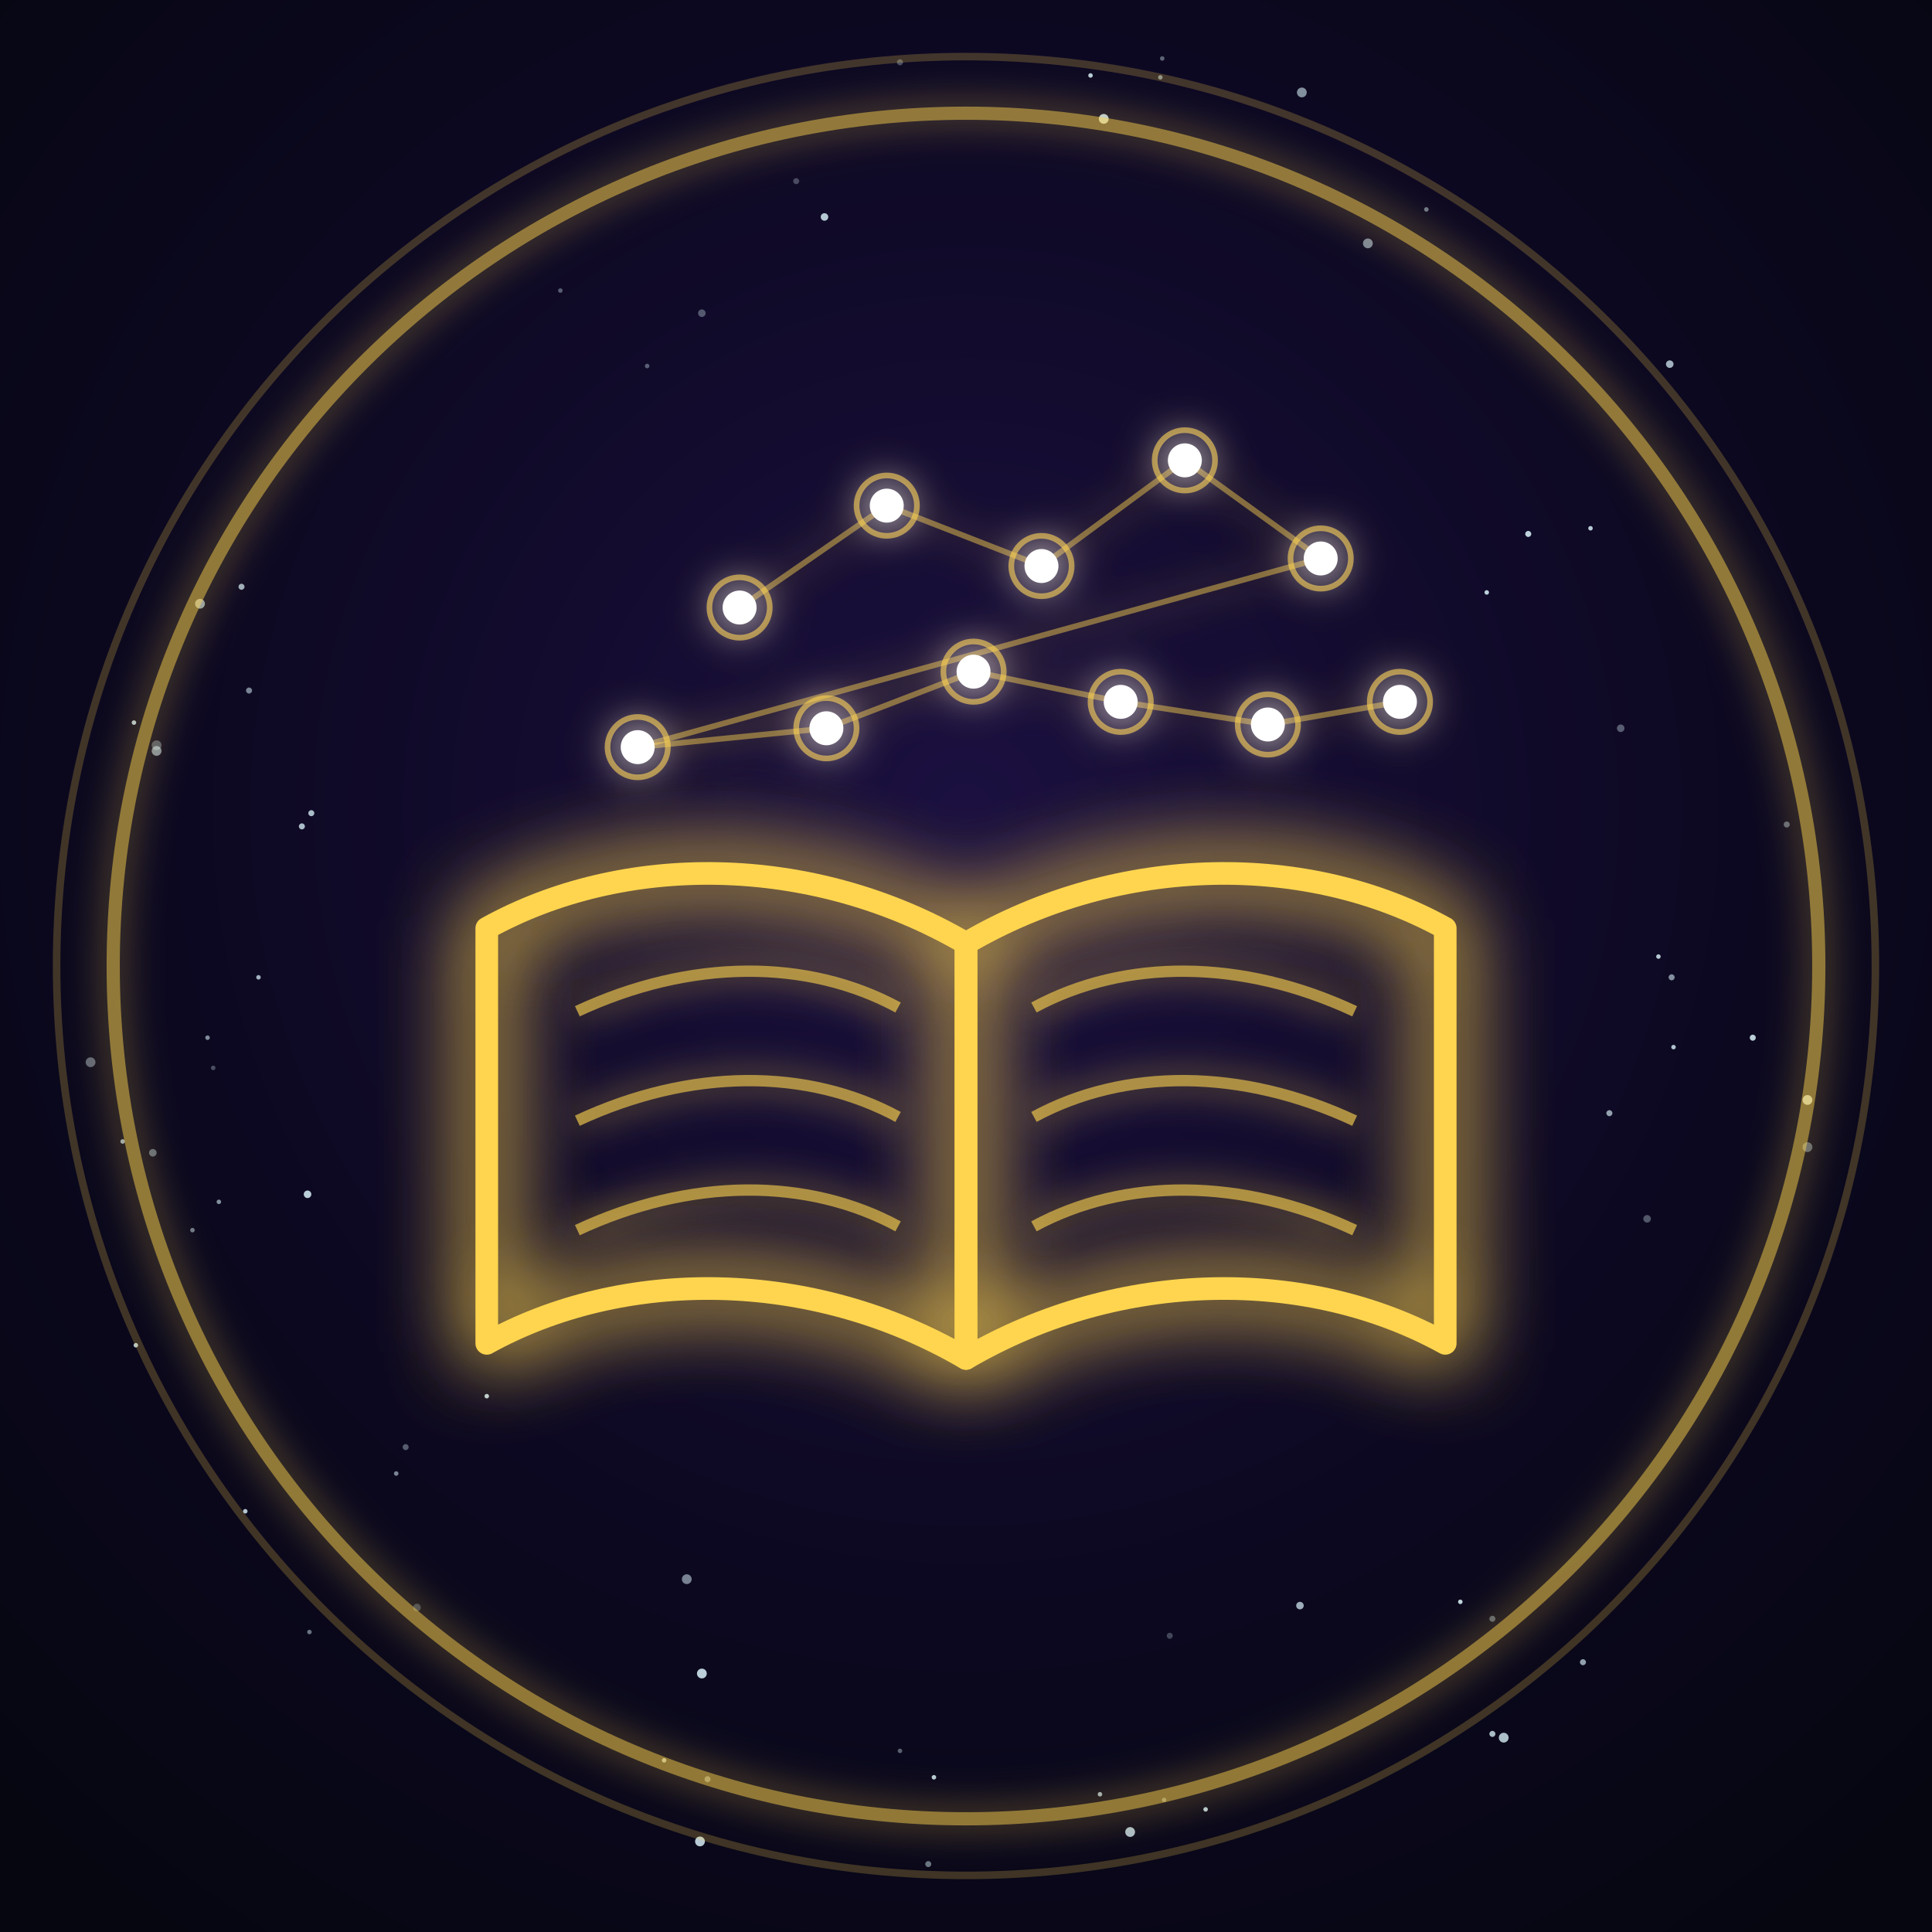
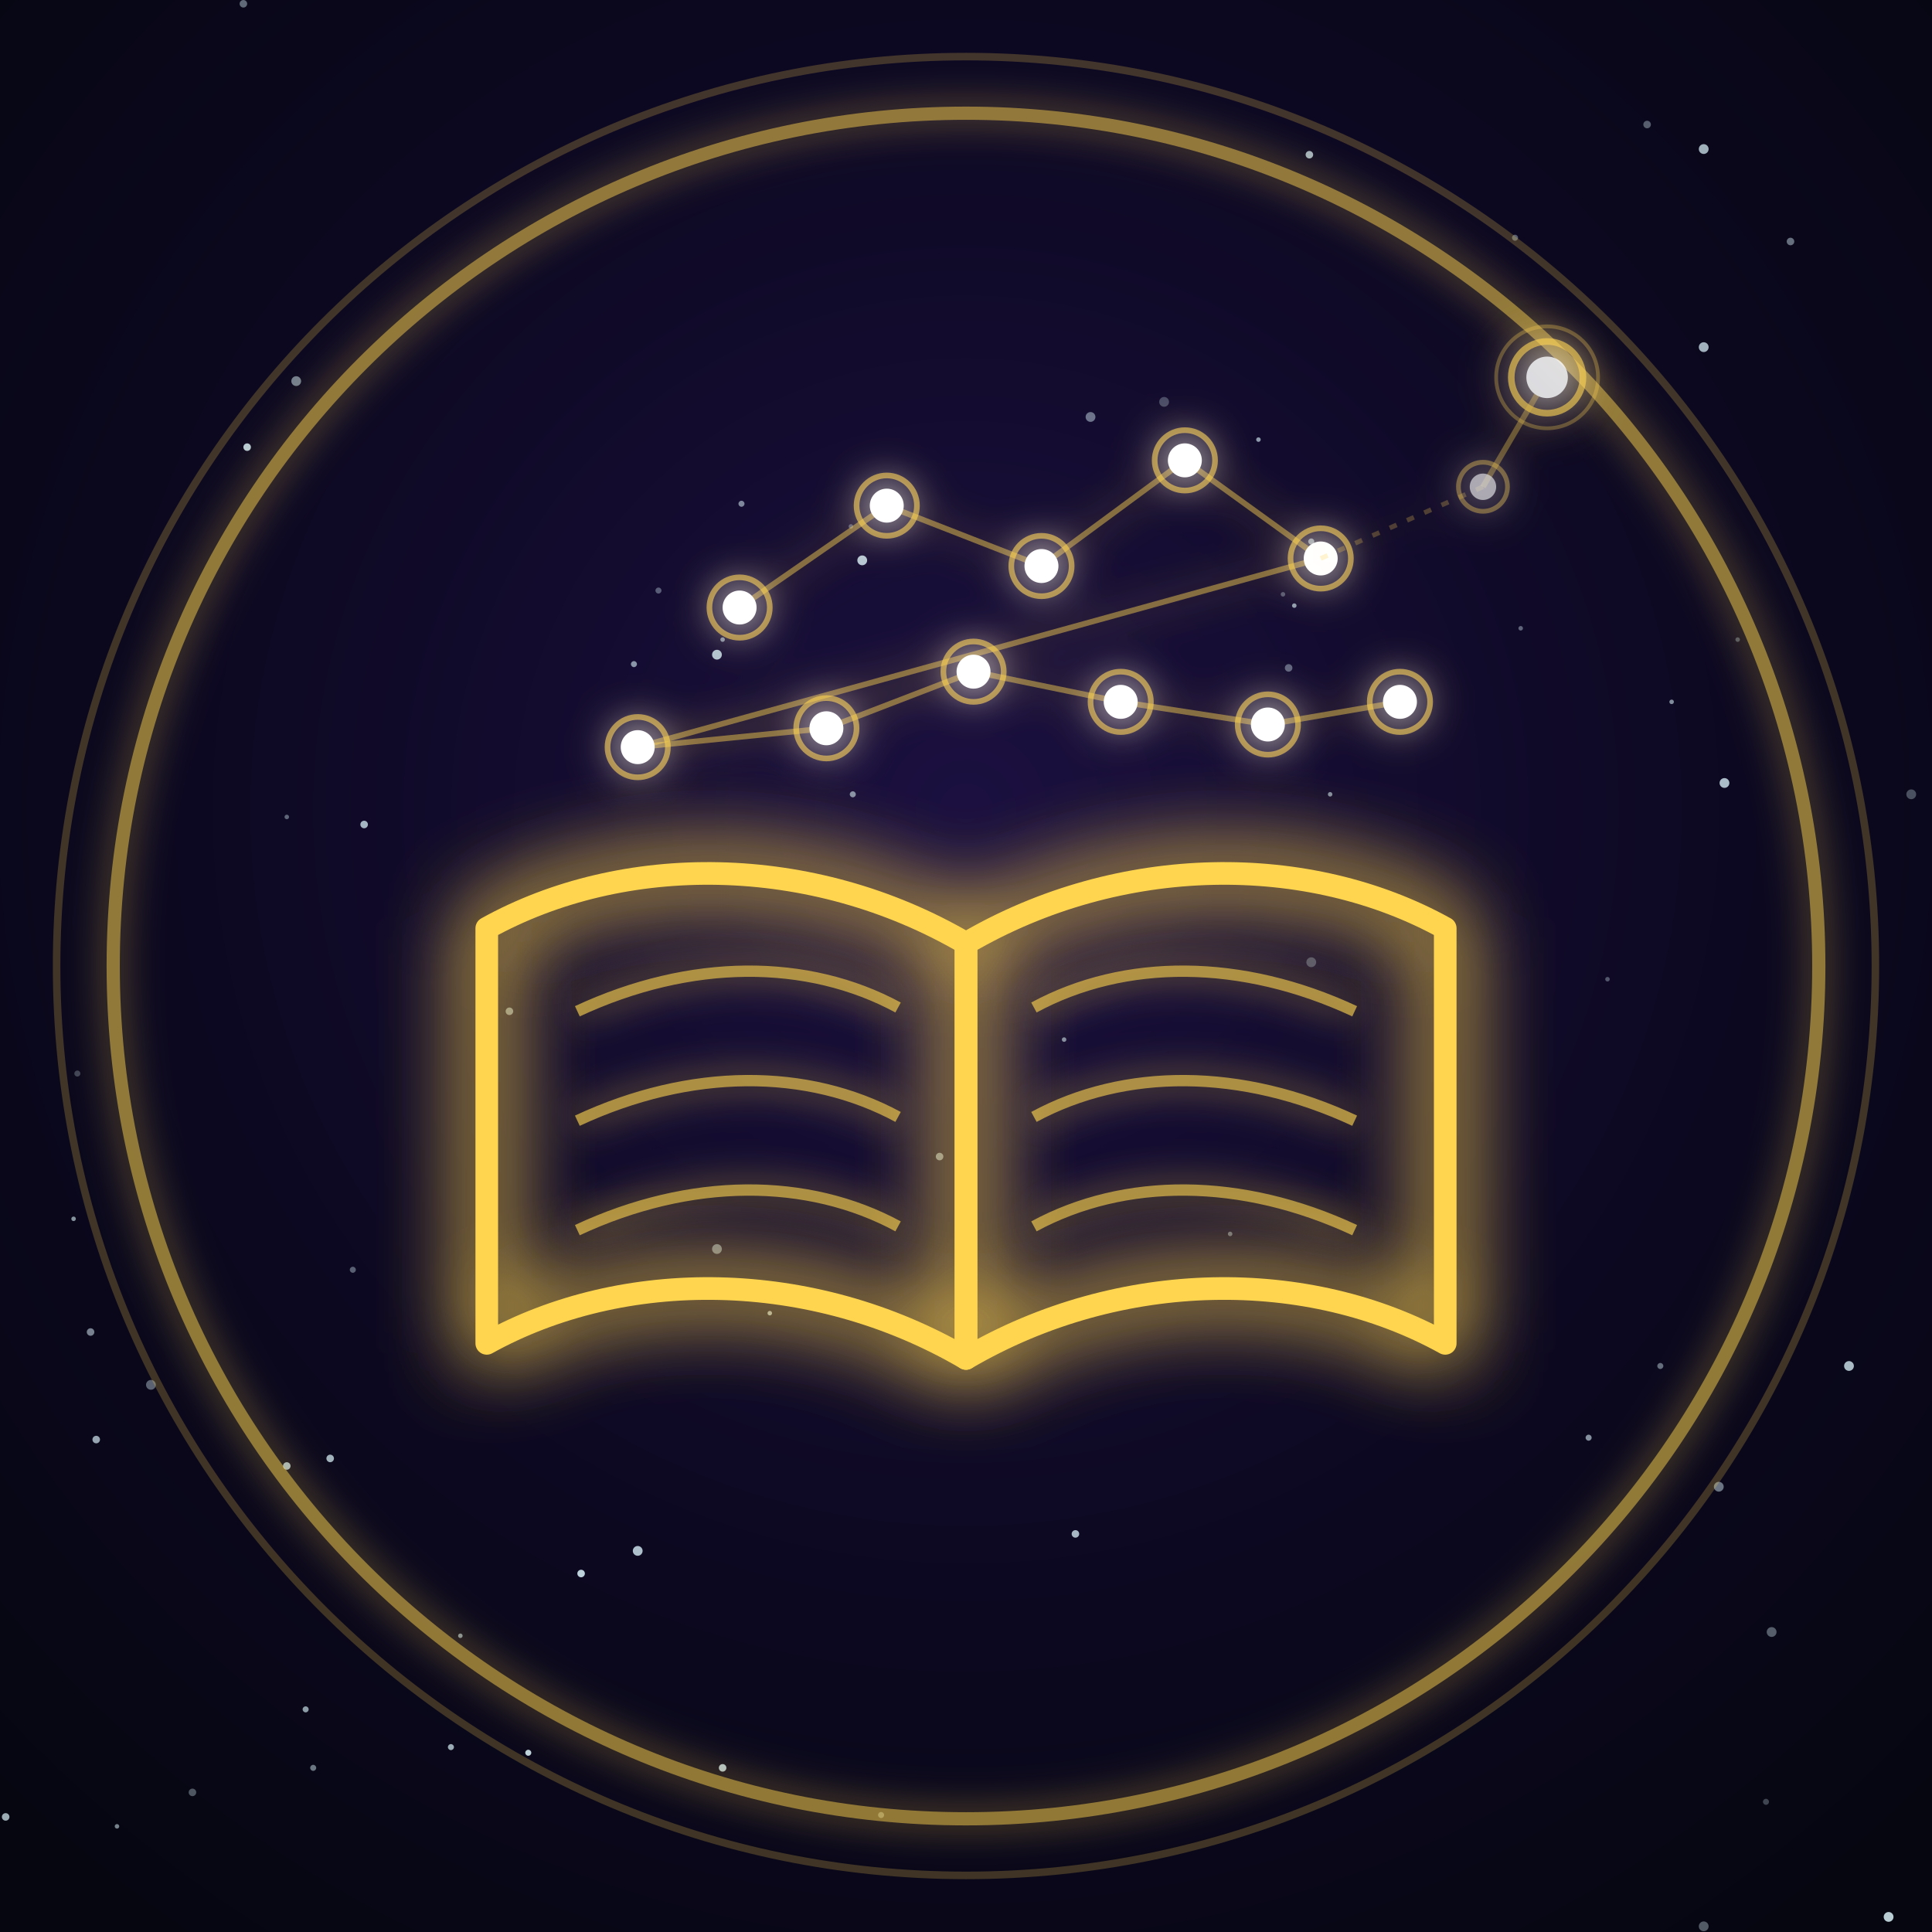
<svg xmlns="http://www.w3.org/2000/svg" width="1024" height="1024" viewBox="0 0 1024 1024">
  <defs>
    <radialGradient id="bg" cx="50%" cy="42%" r="75%">
      <stop offset="0%" stop-color="#1b1040" />
      <stop offset="55%" stop-color="#0c0820" />
      <stop offset="100%" stop-color="#05060f" />
    </radialGradient>
    <filter id="glow" x="-60%" y="-60%" width="220%" height="220%">
      <feGaussianBlur stdDeviation="10" result="b" />
      <feMerge>
        <feMergeNode in="b" />
        <feMergeNode in="SourceGraphic" />
      </feMerge>
    </filter>
    <filter id="glowBig" x="-80%" y="-80%" width="260%" height="260%">
      <feGaussianBlur stdDeviation="22" result="b" />
      <feMerge>
        <feMergeNode in="b" />
        <feMergeNode in="b" />
        <feMergeNode in="SourceGraphic" />
      </feMerge>
    </filter>
  </defs>
  <rect width="1024" height="1024" fill="url(#bg)" />
-   <circle cx="164" cy="865" r="1.2" fill="#dff8ff" opacity="0.45" />
-   <circle cx="352" cy="933" r="1.2" fill="#dff8ff" opacity="0.69" />
-   <circle cx="947" cy="437" r="1.6" fill="#dff8ff" opacity="0.39" />
-   <circle cx="137" cy="518" r="1.2" fill="#dff8ff" opacity="0.71" />
-   <circle cx="128" cy="311" r="1.6" fill="#dff8ff" opacity="0.69" />
-   <circle cx="437" cy="115" r="2.0" fill="#dff8ff" opacity="0.80" />
-   <circle cx="72" cy="713" r="1.2" fill="#dff8ff" opacity="0.78" />
-   <circle cx="83" cy="395" r="2.6" fill="#dff8ff" opacity="0.33" />
-   <circle cx="258" cy="740" r="1.2" fill="#dff8ff" opacity="0.83" />
-   <circle cx="221" cy="852" r="2.0" fill="#dff8ff" opacity="0.25" />
-   <circle cx="110" cy="550" r="1.2" fill="#dff8ff" opacity="0.55" />
-   <circle cx="215" cy="767" r="1.6" fill="#dff8ff" opacity="0.35" />
-   <circle cx="617" cy="954" r="1.2" fill="#dff8ff" opacity="0.41" />
-   <circle cx="689" cy="851" r="2.0" fill="#dff8ff" opacity="0.69" />
-   <circle cx="585" cy="63" r="2.6" fill="#dff8ff" opacity="0.82" />
-   <circle cx="71" cy="383" r="1.2" fill="#dff8ff" opacity="0.77" />
-   <circle cx="616" cy="31" r="1.2" fill="#dff8ff" opacity="0.38" />
-   <circle cx="116" cy="637" r="1.2" fill="#dff8ff" opacity="0.56" />
-   <circle cx="83" cy="398" r="2.6" fill="#dff8ff" opacity="0.55" />
-   <circle cx="859" cy="386" r="2.0" fill="#dff8ff" opacity="0.35" />
-   <circle cx="843" cy="280" r="1.2" fill="#dff8ff" opacity="0.81" />
-   <circle cx="810" cy="283" r="1.6" fill="#dff8ff" opacity="0.84" />
-   <circle cx="615" cy="41" r="1.2" fill="#dff8ff" opacity="0.52" />
-   <circle cx="788" cy="314" r="1.2" fill="#dff8ff" opacity="0.83" />
-   <circle cx="372" cy="166" r="2.0" fill="#dff8ff" opacity="0.33" />
-   <circle cx="113" cy="566" r="1.2" fill="#dff8ff" opacity="0.29" />
-   <circle cx="885" cy="193" r="2.0" fill="#dff8ff" opacity="0.71" />
-   <circle cx="879" cy="507" r="1.2" fill="#dff8ff" opacity="0.80" />
-   <circle cx="297" cy="154" r="1.2" fill="#dff8ff" opacity="0.35" />
-   <circle cx="791" cy="858" r="1.6" fill="#dff8ff" opacity="0.36" />
-   <circle cx="495" cy="942" r="1.2" fill="#dff8ff" opacity="0.81" />
-   <circle cx="887" cy="555" r="1.2" fill="#dff8ff" opacity="0.78" />
-   <circle cx="583" cy="951" r="1.2" fill="#dff8ff" opacity="0.68" />
-   <circle cx="725" cy="129" r="2.6" fill="#dff8ff" opacity="0.52" />
-   <circle cx="81" cy="611" r="2.0" fill="#dff8ff" opacity="0.40" />
-   <circle cx="958" cy="583" r="2.6" fill="#dff8ff" opacity="0.78" />
-   <circle cx="65" cy="605" r="1.2" fill="#dff8ff" opacity="0.66" />
-   <circle cx="422" cy="96" r="1.6" fill="#dff8ff" opacity="0.27" />
-   <circle cx="756" cy="111" r="1.2" fill="#dff8ff" opacity="0.46" />
-   <circle cx="599" cy="971" r="2.6" fill="#dff8ff" opacity="0.75" />
-   <circle cx="132" cy="366" r="1.6" fill="#dff8ff" opacity="0.52" />
-   <circle cx="102" cy="652" r="1.2" fill="#dff8ff" opacity="0.47" />
-   <circle cx="130" cy="801" r="1.2" fill="#dff8ff" opacity="0.79" />
-   <circle cx="873" cy="646" r="2.0" fill="#dff8ff" opacity="0.33" />
-   <circle cx="371" cy="976" r="2.6" fill="#dff8ff" opacity="0.81" />
-   <circle cx="364" cy="837" r="2.6" fill="#dff8ff" opacity="0.51" />
-   <circle cx="106" cy="320" r="2.6" fill="#dff8ff" opacity="0.62" />
-   <circle cx="343" cy="194" r="1.2" fill="#dff8ff" opacity="0.36" />
-   <circle cx="163" cy="633" r="2.0" fill="#dff8ff" opacity="0.83" />
-   <circle cx="958" cy="608" r="2.6" fill="#dff8ff" opacity="0.38" />
-   <circle cx="48" cy="563" r="2.6" fill="#dff8ff" opacity="0.39" />
-   <circle cx="477" cy="33" r="1.6" fill="#dff8ff" opacity="0.29" />
-   <circle cx="886" cy="518" r="1.6" fill="#dff8ff" opacity="0.56" />
-   <circle cx="375" cy="943" r="1.6" fill="#dff8ff" opacity="0.44" />
-   <circle cx="620" cy="867" r="1.6" fill="#dff8ff" opacity="0.26" />
-   <circle cx="690" cy="49" r="2.6" fill="#dff8ff" opacity="0.56" />
-   <circle cx="492" cy="988" r="1.6" fill="#dff8ff" opacity="0.45" />
-   <circle cx="210" cy="781" r="1.2" fill="#dff8ff" opacity="0.52" />
-   <circle cx="160" cy="438" r="1.6" fill="#dff8ff" opacity="0.75" />
-   <circle cx="578" cy="40" r="1.2" fill="#dff8ff" opacity="0.81" />
-   <circle cx="639" cy="959" r="1.2" fill="#dff8ff" opacity="0.80" />
-   <circle cx="372" cy="887" r="2.6" fill="#dff8ff" opacity="0.83" />
-   <circle cx="929" cy="550" r="1.6" fill="#dff8ff" opacity="0.83" />
-   <circle cx="853" cy="590" r="1.6" fill="#dff8ff" opacity="0.64" />
-   <circle cx="839" cy="881" r="1.6" fill="#dff8ff" opacity="0.63" />
-   <circle cx="797" cy="921" r="2.6" fill="#dff8ff" opacity="0.76" />
-   <circle cx="791" cy="919" r="1.6" fill="#dff8ff" opacity="0.75" />
-   <circle cx="165" cy="431" r="1.6" fill="#dff8ff" opacity="0.75" />
-   <circle cx="774" cy="849" r="1.2" fill="#dff8ff" opacity="0.85" />
-   <circle cx="477" cy="928" r="1.2" fill="#dff8ff" opacity="0.37" />
+   <circle cx="617" cy="213" r="2.6" fill="#dff8ff" opacity="0.27" />
+   <circle cx="980" cy="724" r="2.6" fill="#dff8ff" opacity="0.75" />
+   <circle cx="939" cy="865" r="2.6" fill="#dff8ff" opacity="0.36" />
+   <circle cx="949" cy="128" r="2" fill="#dff8ff" opacity="0.43" />
+   <circle cx="695" cy="287" r="1.6" fill="#dff8ff" opacity="0.57" />
+   <circle cx="51" cy="763" r="2" fill="#dff8ff" opacity="0.66" />
+   <circle cx="152" cy="433" r="1.2" fill="#dff8ff" opacity="0.39" />
+   <circle cx="914" cy="415" r="2.6" fill="#dff8ff" opacity="0.75" />
+   <circle cx="1013" cy="421" r="2.6" fill="#dff8ff" opacity="0.30" />
+   <circle cx="131" cy="237" r="2" fill="#dff8ff" opacity="0.81" />
+   <circle cx="570" cy="813" r="2" fill="#dff8ff" opacity="0.73" />
+   <circle cx="408" cy="696" r="1.2" fill="#dff8ff" opacity="0.65" />
+   <circle cx="349" cy="313" r="1.6" fill="#dff8ff" opacity="0.34" />
+   <circle cx="564" cy="551" r="1.2" fill="#dff8ff" opacity="0.55" />
+   <circle cx="336" cy="352" r="1.6" fill="#dff8ff" opacity="0.58" />
+   <circle cx="48" cy="706" r="2" fill="#dff8ff" opacity="0.51" />
+   <circle cx="187" cy="673" r="1.6" fill="#dff8ff" opacity="0.37" />
+   <circle cx="3" cy="963" r="2" fill="#dff8ff" opacity="0.68" />
+   <circle cx="244" cy="867" r="1.2" fill="#dff8ff" opacity="0.55" />
+   <circle cx="39" cy="646" r="1.2" fill="#dff8ff" opacity="0.58" />
+   <circle cx="451" cy="279" r="1.2" fill="#dff8ff" opacity="0.33" />
+   <circle cx="152" cy="777" r="2" fill="#dff8ff" opacity="0.71" />
+   <circle cx="162" cy="906" r="1.6" fill="#dff8ff" opacity="0.62" />
+   <circle cx="667" cy="233" r="1.2" fill="#dff8ff" opacity="0.61" />
+   <circle cx="886" cy="372" r="1.2" fill="#dff8ff" opacity="0.55" />
+   <circle cx="193" cy="437" r="2" fill="#dff8ff" opacity="0.72" />
+   <circle cx="457" cy="297" r="2.6" fill="#dff8ff" opacity="0.79" />
+   <circle cx="803" cy="126" r="1.6" fill="#dff8ff" opacity="0.35" />
+   <circle cx="652" cy="654" r="1.2" fill="#dff8ff" opacity="0.39" />
+   <circle cx="1001" cy="1016" r="2.6" fill="#dff8ff" opacity="0.82" />
+   <circle cx="806" cy="333" r="1.2" fill="#dff8ff" opacity="0.38" />
+   <circle cx="41" cy="569" r="1.6" fill="#dff8ff" opacity="0.25" />
+   <circle cx="936" cy="955" r="1.6" fill="#dff8ff" opacity="0.26" />
+   <circle cx="129" cy="2" r="2" fill="#dff8ff" opacity="0.41" />
+   <circle cx="498" cy="613" r="2" fill="#dff8ff" opacity="0.53" />
+   <circle cx="452" cy="421" r="1.6" fill="#dff8ff" opacity="0.56" />
+   <circle cx="903" cy="79" r="2.6" fill="#dff8ff" opacity="0.70" />
+   <circle cx="852" cy="519" r="1.2" fill="#dff8ff" opacity="0.33" />
+   <circle cx="380" cy="347" r="2.6" fill="#dff8ff" opacity="0.77" />
+   <circle cx="62" cy="968" r="1.2" fill="#dff8ff" opacity="0.51" />
+   <circle cx="239" cy="926" r="1.6" fill="#dff8ff" opacity="0.68" />
+   <circle cx="338" cy="822" r="2.6" fill="#dff8ff" opacity="0.76" />
+   <circle cx="694" cy="82" r="2" fill="#dff8ff" opacity="0.70" />
+   <circle cx="467" cy="962" r="1.6" fill="#dff8ff" opacity="0.39" />
+   <circle cx="393" cy="267" r="1.6" fill="#dff8ff" opacity="0.52" />
+   <circle cx="705" cy="421" r="1.2" fill="#dff8ff" opacity="0.54" />
+   <circle cx="308" cy="834" r="2" fill="#dff8ff" opacity="0.84" />
+   <circle cx="903" cy="184" r="2.6" fill="#dff8ff" opacity="0.71" />
+   <circle cx="873" cy="66" r="2" fill="#dff8ff" opacity="0.36" />
+   <circle cx="157" cy="202" r="2.6" fill="#dff8ff" opacity="0.49" />
+   <circle cx="911" cy="788" r="2.6" fill="#dff8ff" opacity="0.45" />
+   <circle cx="383" cy="339" r="1.2" fill="#dff8ff" opacity="0.54" />
+   <circle cx="175" cy="773" r="2" fill="#dff8ff" opacity="0.71" />
+   <circle cx="102" cy="950" r="2" fill="#dff8ff" opacity="0.33" />
+   <circle cx="695" cy="510" r="2.6" fill="#dff8ff" opacity="0.28" />
+   <circle cx="684" cy="686" r="1.6" fill="#dff8ff" opacity="0.55" />
+   <circle cx="903" cy="1021" r="2.6" fill="#dff8ff" opacity="0.35" />
+   <circle cx="680" cy="315" r="1.2" fill="#dff8ff" opacity="0.32" />
+   <circle cx="166" cy="937" r="1.6" fill="#dff8ff" opacity="0.46" />
+   <circle cx="578" cy="221" r="2.6" fill="#dff8ff" opacity="0.44" />
+   <circle cx="842" cy="762" r="1.6" fill="#dff8ff" opacity="0.57" />
+   <circle cx="683" cy="354" r="2" fill="#dff8ff" opacity="0.38" />
+   <circle cx="80" cy="734" r="2.6" fill="#dff8ff" opacity="0.38" />
+   <circle cx="270" cy="536" r="2" fill="#dff8ff" opacity="0.53" />
+   <circle cx="383" cy="937" r="2" fill="#dff8ff" opacity="0.76" />
+   <circle cx="686" cy="321" r="1.2" fill="#dff8ff" opacity="0.61" />
+   <circle cx="880" cy="724" r="1.6" fill="#dff8ff" opacity="0.42" />
+   <circle cx="280" cy="929" r="1.6" fill="#dff8ff" opacity="0.84" />
+   <circle cx="380" cy="662" r="2.6" fill="#dff8ff" opacity="0.46" />
+   <circle cx="921" cy="339" r="1.2" fill="#dff8ff" opacity="0.30" />
  <circle cx="512" cy="512" r="482" fill="none" stroke="#ffd54f" stroke-width="4" opacity="0.22" />
  <circle cx="512" cy="512" r="452" fill="none" stroke="#ffd54f" stroke-width="7" opacity="0.55" filter="url(#glow)" />
  <g filter="url(#glow)">
    <line x1="392" y1="322" x2="470" y2="268" stroke="#ffd54f" stroke-width="3" opacity="0.45" />
    <line x1="470" y1="268" x2="552" y2="300" stroke="#ffd54f" stroke-width="3" opacity="0.45" />
    <line x1="552" y1="300" x2="628" y2="244" stroke="#ffd54f" stroke-width="3" opacity="0.45" />
    <line x1="628" y1="244" x2="700" y2="296" stroke="#ffd54f" stroke-width="3" opacity="0.45" />
    <line x1="700" y1="296" x2="338" y2="396" stroke="#ffd54f" stroke-width="3" opacity="0.45" />
    <line x1="338" y1="396" x2="438" y2="386" stroke="#ffd54f" stroke-width="3" opacity="0.45" />
    <line x1="438" y1="386" x2="516" y2="356" stroke="#ffd54f" stroke-width="3" opacity="0.45" />
    <line x1="516" y1="356" x2="594" y2="372" stroke="#ffd54f" stroke-width="3" opacity="0.45" />
    <line x1="594" y1="372" x2="672" y2="384" stroke="#ffd54f" stroke-width="3" opacity="0.45" />
    <line x1="672" y1="384" x2="742" y2="372" stroke="#ffd54f" stroke-width="3" opacity="0.45" />
    <circle cx="392" cy="322" r="9" fill="#fff" />
    <circle cx="392" cy="322" r="16" fill="none" stroke="#ffd54f" stroke-width="3" opacity="0.6" />
    <circle cx="470" cy="268" r="9" fill="#fff" />
    <circle cx="470" cy="268" r="16" fill="none" stroke="#ffd54f" stroke-width="3" opacity="0.6" />
    <circle cx="552" cy="300" r="9" fill="#fff" />
    <circle cx="552" cy="300" r="16" fill="none" stroke="#ffd54f" stroke-width="3" opacity="0.6" />
    <circle cx="628" cy="244" r="9" fill="#fff" />
    <circle cx="628" cy="244" r="16" fill="none" stroke="#ffd54f" stroke-width="3" opacity="0.6" />
    <circle cx="700" cy="296" r="9" fill="#fff" />
    <circle cx="700" cy="296" r="16" fill="none" stroke="#ffd54f" stroke-width="3" opacity="0.6" />
    <circle cx="338" cy="396" r="9" fill="#fff" />
    <circle cx="338" cy="396" r="16" fill="none" stroke="#ffd54f" stroke-width="3" opacity="0.6" />
    <circle cx="438" cy="386" r="9" fill="#fff" />
    <circle cx="438" cy="386" r="16" fill="none" stroke="#ffd54f" stroke-width="3" opacity="0.6" />
    <circle cx="516" cy="356" r="9" fill="#fff" />
    <circle cx="516" cy="356" r="16" fill="none" stroke="#ffd54f" stroke-width="3" opacity="0.6" />
    <circle cx="594" cy="372" r="9" fill="#fff" />
    <circle cx="594" cy="372" r="16" fill="none" stroke="#ffd54f" stroke-width="3" opacity="0.6" />
    <circle cx="672" cy="384" r="9" fill="#fff" />
    <circle cx="672" cy="384" r="16" fill="none" stroke="#ffd54f" stroke-width="3" opacity="0.6" />
    <circle cx="742" cy="372" r="9" fill="#fff" />
    <circle cx="742" cy="372" r="16" fill="none" stroke="#ffd54f" stroke-width="3" opacity="0.6" />
  </g>
+   <g filter="url(#glow)" opacity="0.85">
+     <line x1="786" y1="258" x2="820" y2="200" stroke="#ffd54f" stroke-width="3" opacity="0.4" />
+     <line x1="700" y1="296" x2="786" y2="258" stroke="#ffd54f" stroke-width="2.5" opacity="0.3" stroke-dasharray="4 6" />
+     <circle cx="786" cy="258" r="7" fill="#fff" opacity="0.7" />
+     <circle cx="786" cy="258" r="13" fill="none" stroke="#ffd54f" stroke-width="2.5" opacity="0.45" />
+     <circle cx="820" cy="200" r="11" fill="#fff" />
+     <circle cx="820" cy="200" r="19" fill="none" stroke="#ffd54f" stroke-width="3.5" opacity="0.75" />
+     <circle cx="820" cy="200" r="27" fill="none" stroke="#ffd54f" stroke-width="2" opacity="0.35" />
+   </g>
  <g filter="url(#glowBig)" fill="none" stroke="#ffd54f" stroke-width="12" stroke-linejoin="round">
    <path d="M 512 500 C 430 452, 330 452, 258 492 L 258 712 C 330 672, 430 672, 512 720 Z" />
    <path d="M 512 500 C 594 452, 694 452, 766 492 L 766 712 C 694 672, 594 672, 512 720 Z" />
  </g>
  <g fill="none" stroke="#ffd54f" stroke-width="6" opacity="0.65" filter="url(#glow)">
    <path d="M 306 536 C 366 508, 428 508, 476 534" />
    <path d="M 306 594 C 366 566, 428 566, 476 592" />
    <path d="M 306 652 C 366 624, 428 624, 476 650" />
    <path d="M 548 534 C 596 508, 658 508, 718 536" />
    <path d="M 548 592 C 596 566, 658 566, 718 594" />
    <path d="M 548 650 C 596 624, 658 624, 718 652" />
  </g>
</svg>
